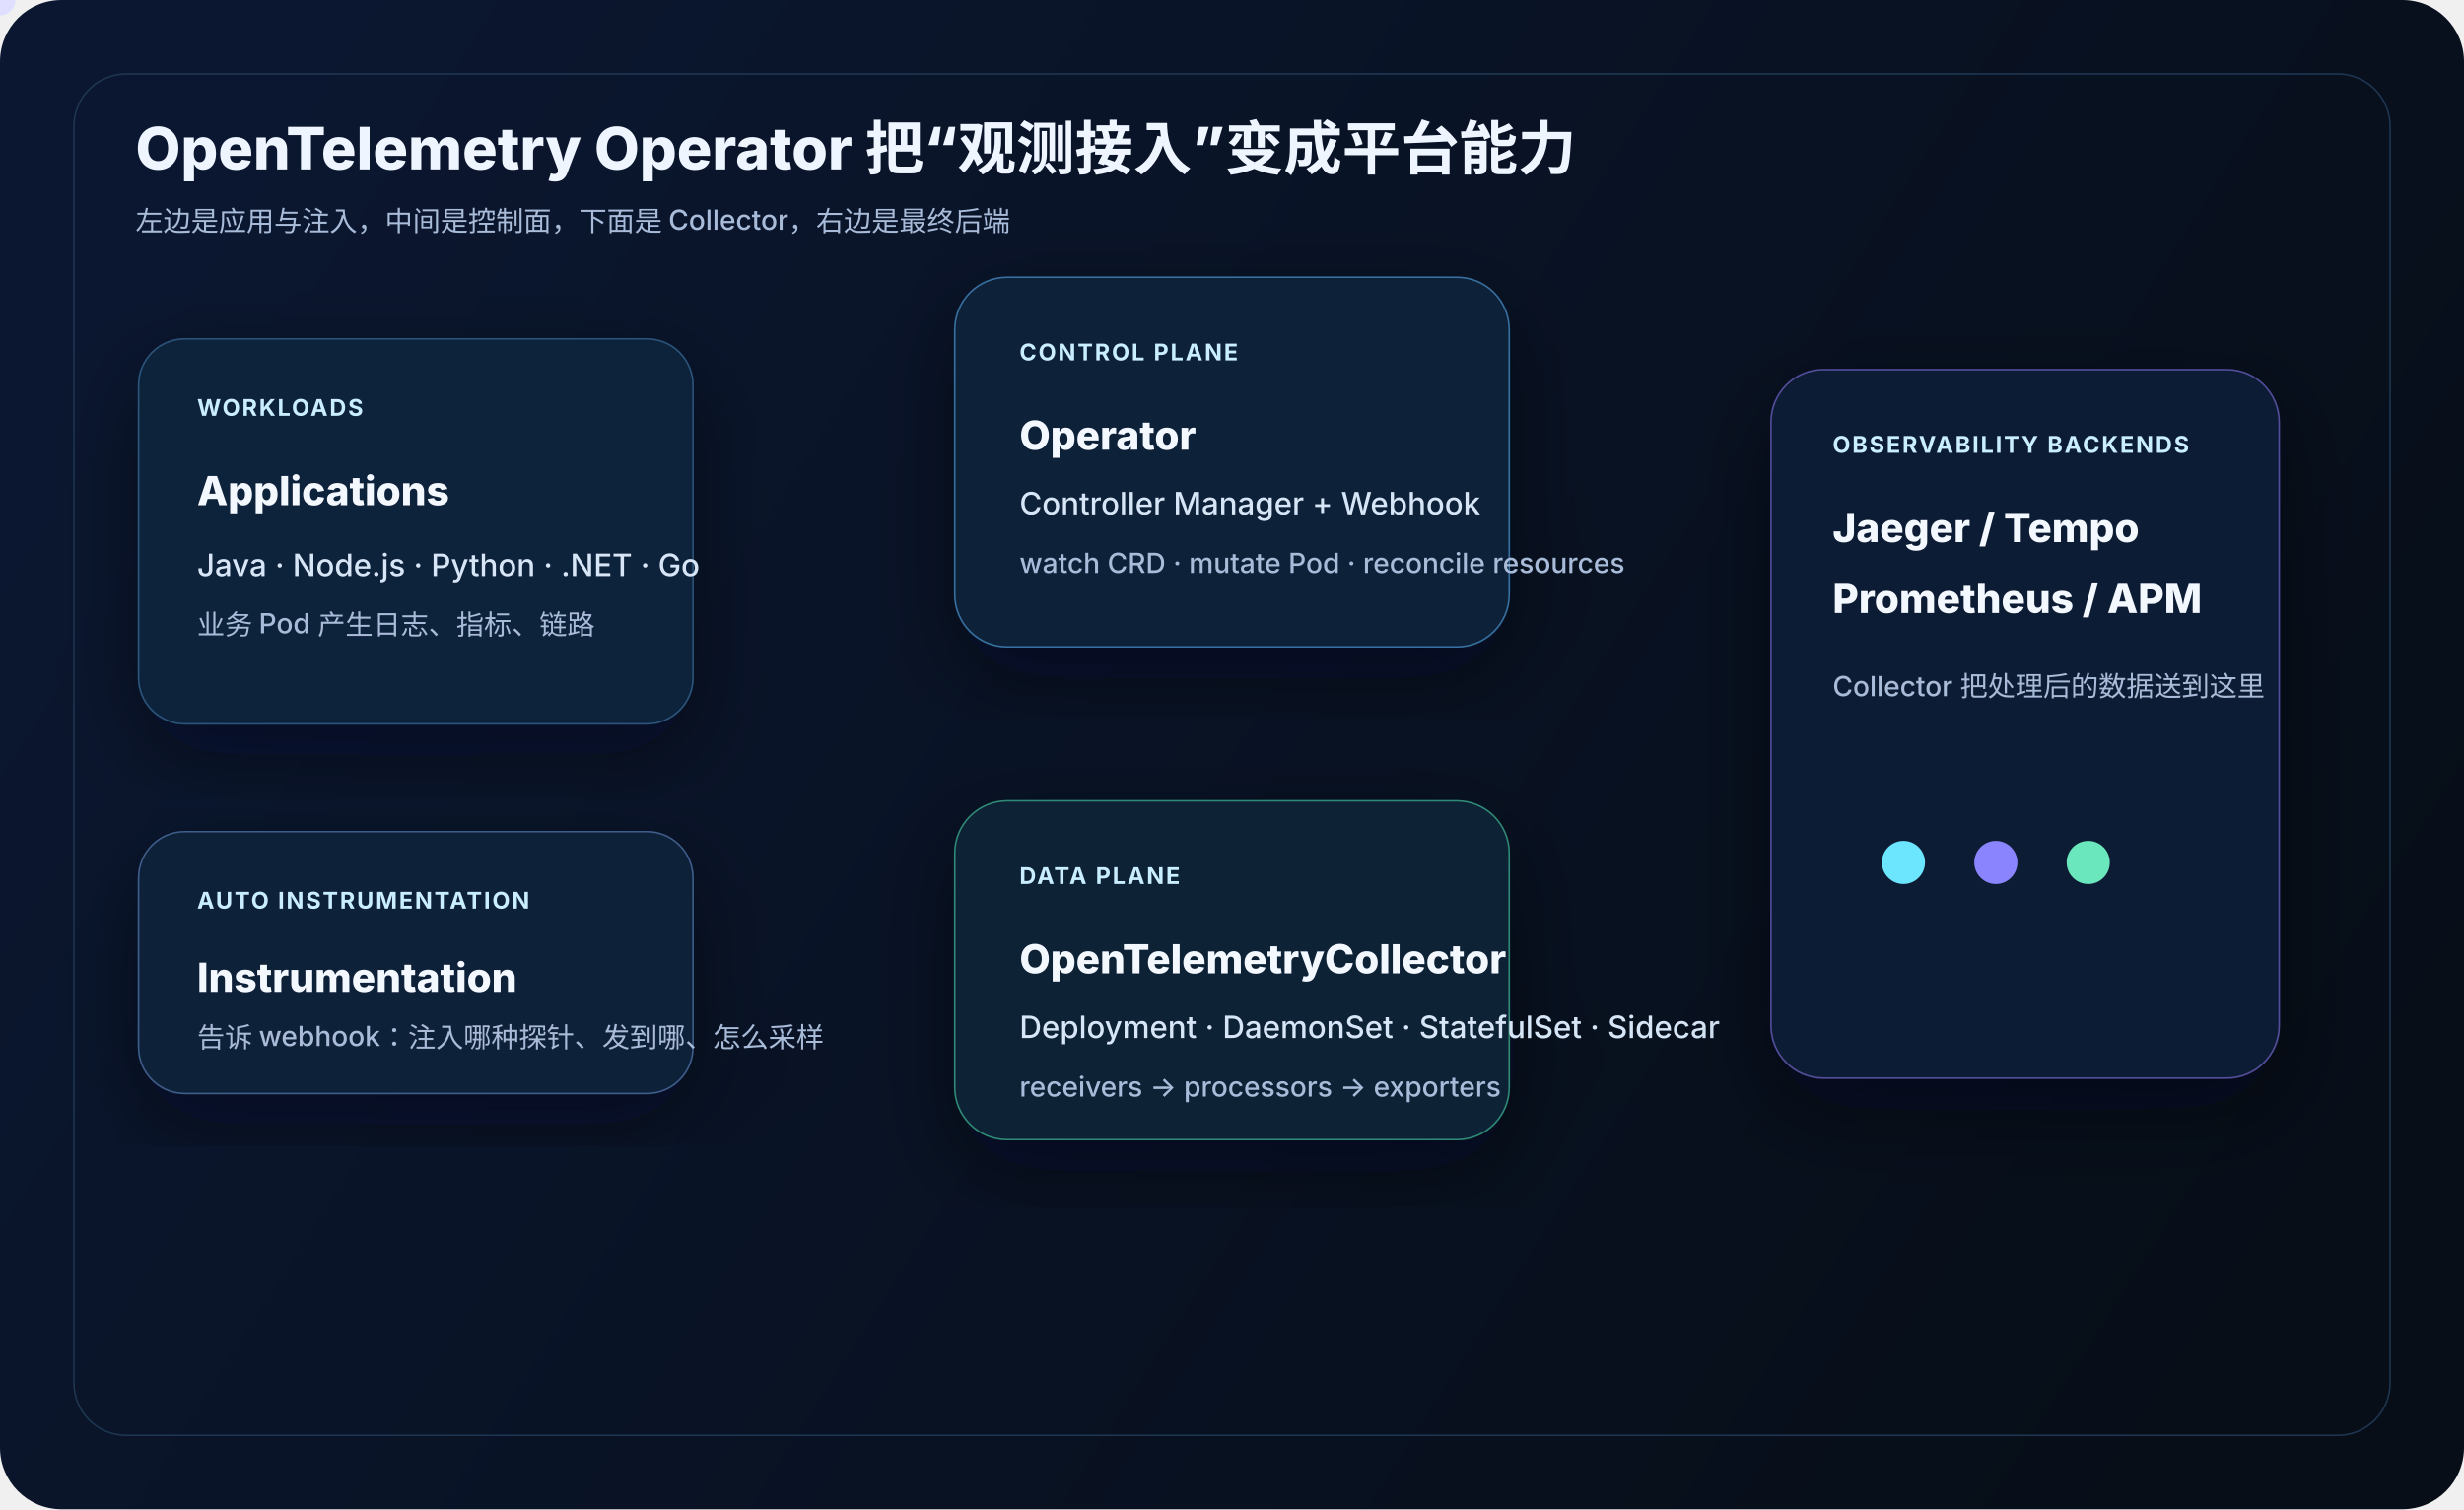
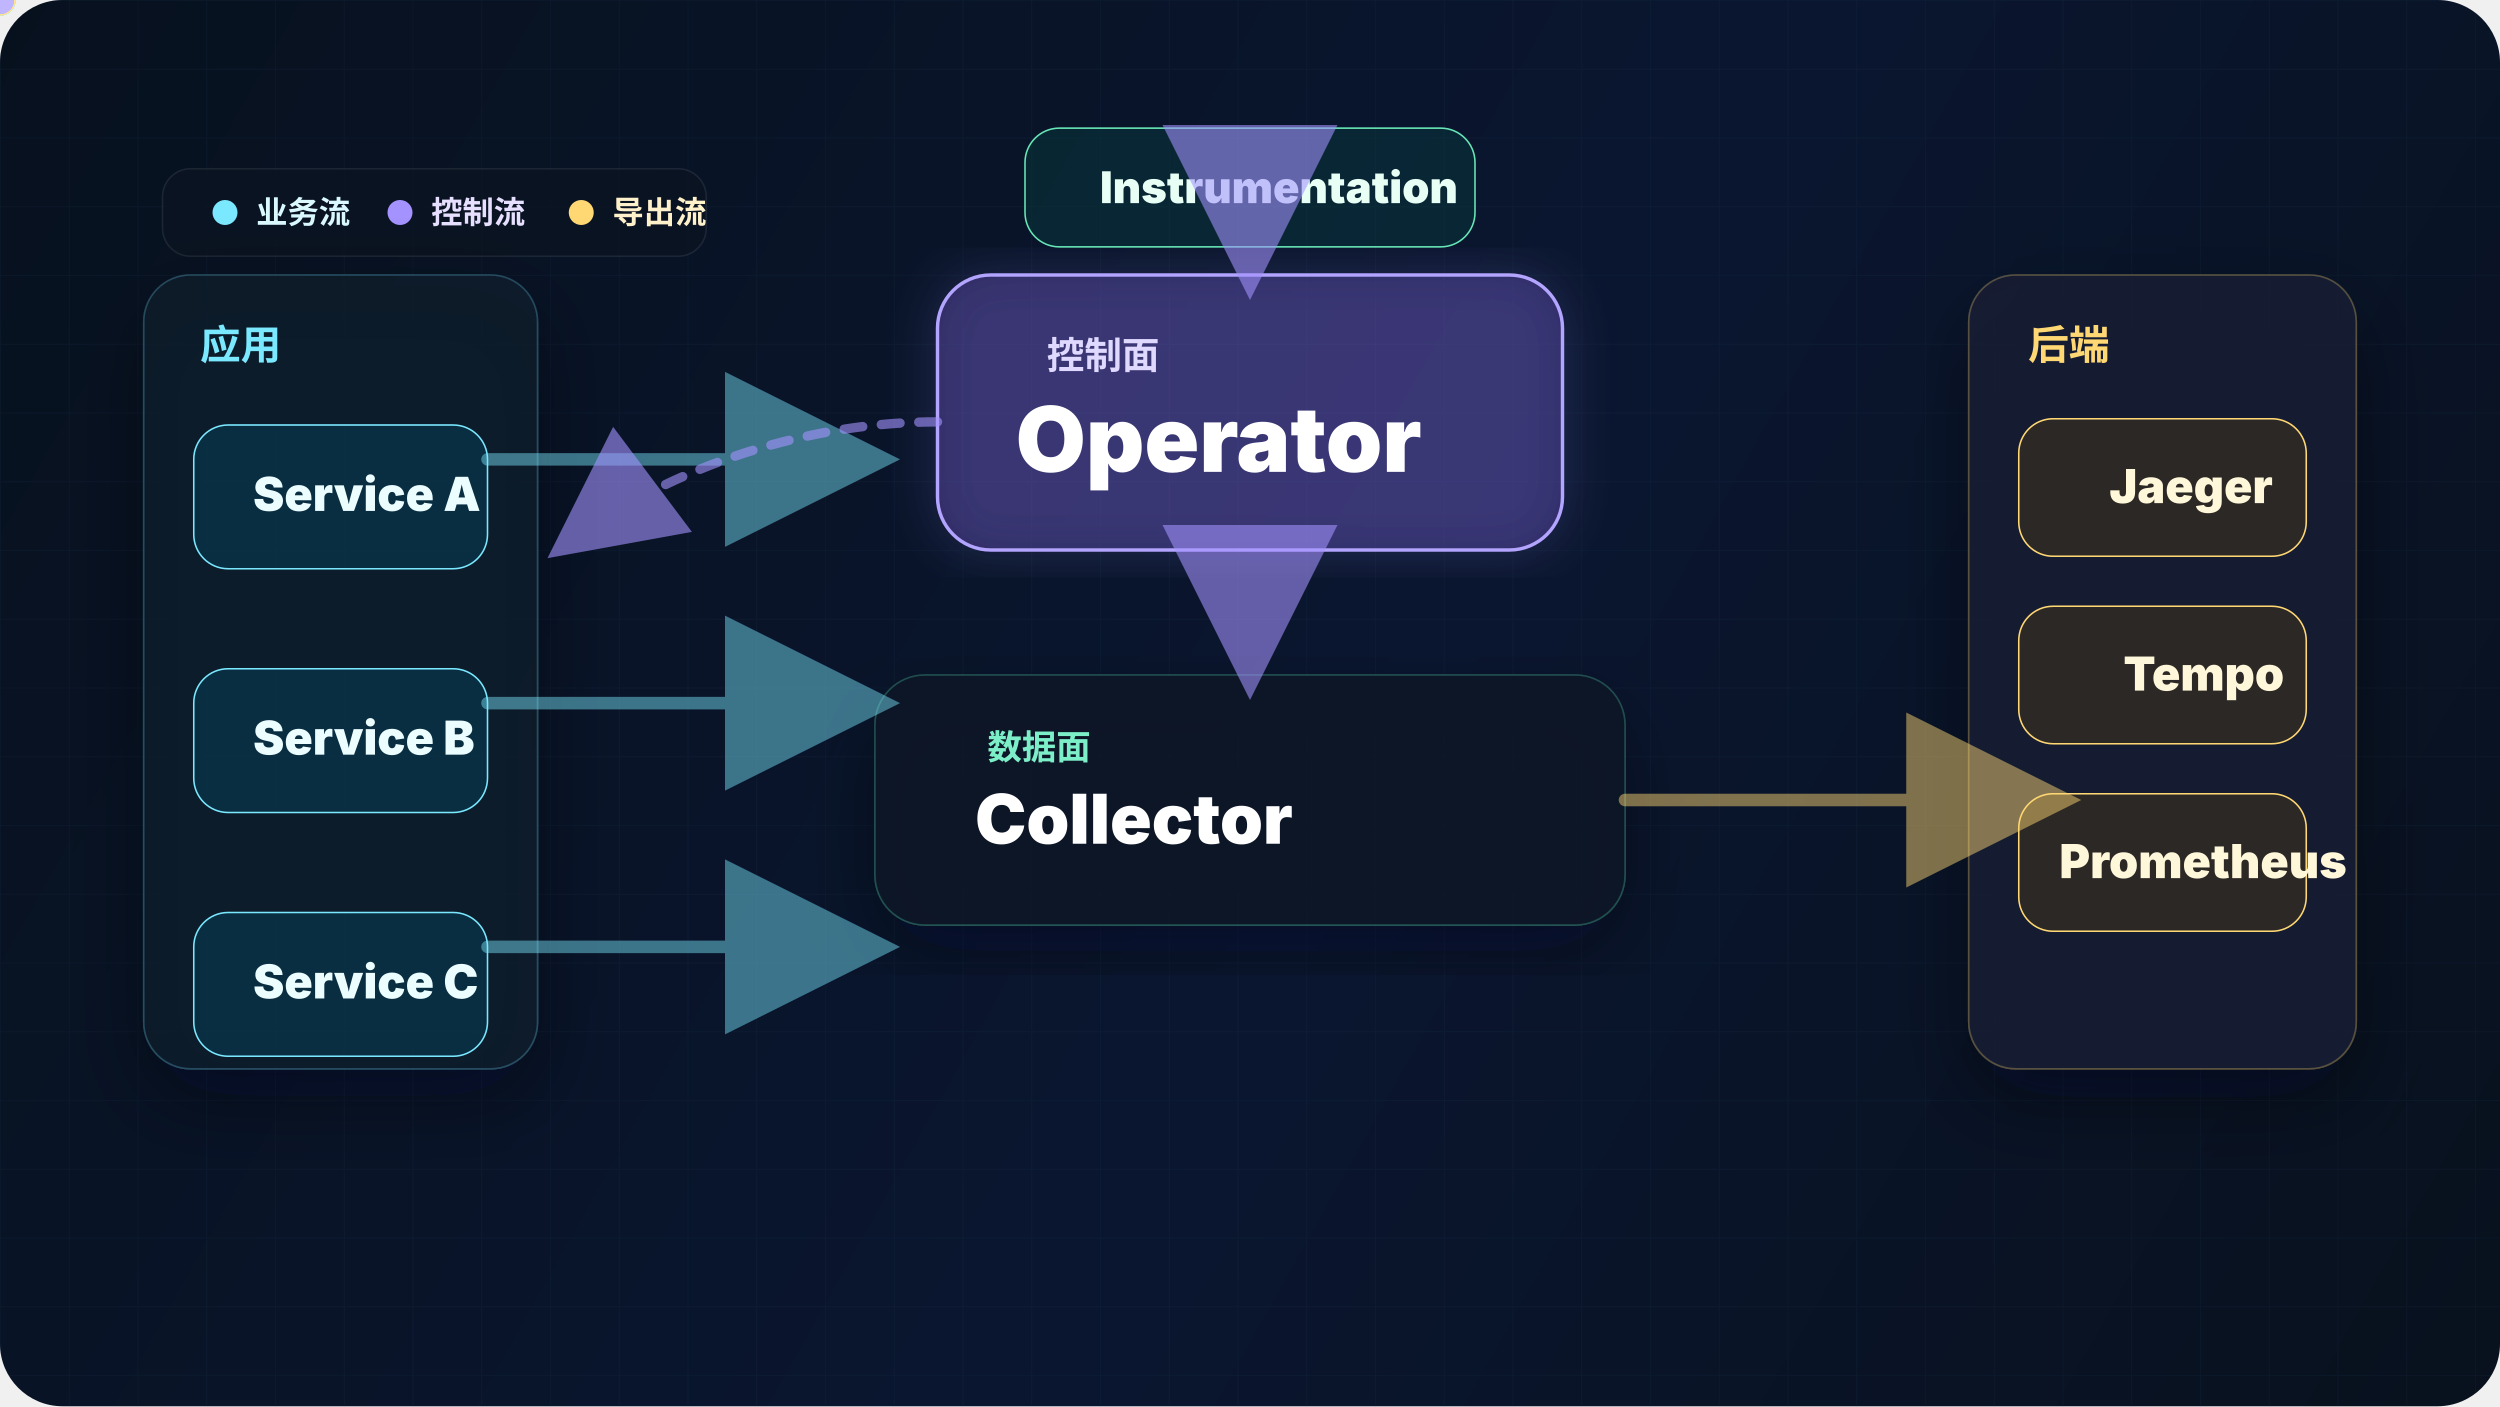
- <svg xmlns="http://www.w3.org/2000/svg" width="1600" height="980" viewBox="0 0 1600 980" fill="none" role="img" aria-labelledby="title desc">
+ <svg xmlns="http://www.w3.org/2000/svg" width="1600" height="900" viewBox="0 0 1600 900" fill="none">
  <defs>
-     <linearGradient id="bg" x1="160" y1="80" x2="1440" y2="900" gradientUnits="userSpaceOnUse">
-       <stop stop-color="#0B1730" />
-       <stop offset="1" stop-color="#070E18" />
-     </linearGradient>
-     <linearGradient id="cyan" x1="0" y1="0" x2="1" y2="1">
-       <stop stop-color="#6CE5FF" />
-       <stop offset="1" stop-color="#5FA8FF" />
-     </linearGradient>
-     <linearGradient id="violet" x1="0" y1="0" x2="1" y2="1">
-       <stop stop-color="#8B84FF" />
-       <stop offset="1" stop-color="#B38DFF" />
-     </linearGradient>
-     <linearGradient id="green" x1="0" y1="0" x2="1" y2="1">
-       <stop stop-color="#6AE7BC" />
-       <stop offset="1" stop-color="#34D399" />
+     <linearGradient id="bg" x1="0" y1="0" x2="1600" y2="900" gradientUnits="userSpaceOnUse">
+       <stop offset="0" stop-color="#07111E" />
+       <stop offset="0.55" stop-color="#0A1630" />
+       <stop offset="1" stop-color="#08111D" />
    </linearGradient>
    <filter id="shadow" x="-20%" y="-20%" width="140%" height="140%">
-       <feDropShadow dx="0" dy="20" stdDeviation="28" flood-color="#000814" flood-opacity="0.45" />
+       <feDropShadow dx="0" dy="20" stdDeviation="26" flood-color="#000814" flood-opacity="0.44" />
    </filter>
-     <style>
-       .box{fill:#0F1B31;stroke:#28486A;stroke-width:2.5;rx:28}
-       .title{fill:#EEF5FF;font:800 38px Inter,Arial,sans-serif}
-       .label{fill:#F3F8FF;font:800 26px Inter,Arial,sans-serif}
-       .small{fill:#A8BBD8;font:500 18px Inter,Arial,sans-serif}
-       .tag{fill:#C8EEFF;font:700 15px Inter,Arial,sans-serif;letter-spacing:.08em}
-       .muted{fill:#D7E6F7;font:500 20px Inter,Arial,sans-serif}
-       .floatA{animation:floatA 7s ease-in-out infinite}
-       .floatB{animation:floatB 9s ease-in-out infinite}
-       .pulse{animation:pulse 2.6s ease-in-out infinite}
-       @keyframes floatA {0%,100%{transform:translateY(0)}50%{transform:translateY(-10px)}}
-       @keyframes floatB {0%,100%{transform:translateY(0)}50%{transform:translateY(12px)}}
-       @keyframes pulse {0%,100%{opacity:.65}50%{opacity:1}}
-     </style>
+     <filter id="glow">
+       <feDropShadow dx="0" dy="0" stdDeviation="16" flood-color="#9E8FFF" flood-opacity="0.36" />
+     </filter>
+     <marker id="arrowData" markerWidth="14" markerHeight="14" refX="12" refY="7" orient="auto">
+       <path d="M0 0L14 7L0 14Z" fill="#7AE8FF" />
+     </marker>
+     <marker id="arrowCtrl" markerWidth="14" markerHeight="14" refX="12" refY="7" orient="auto">
+       <path d="M0 0L14 7L0 14Z" fill="#A493FF" />
+     </marker>
+     <marker id="arrowOut" markerWidth="14" markerHeight="14" refX="12" refY="7" orient="auto">
+       <path d="M0 0L14 7L0 14Z" fill="#FFD874" />
+     </marker>
+     <pattern id="grid" width="44" height="44" patternUnits="userSpaceOnUse">
+       <path d="M44 0H0V44" stroke="#17304A" stroke-width="1" />
+     </pattern>
  </defs>
-   <rect width="1600" height="980" rx="40" fill="url(#bg)" />
-   <rect x="48" y="48" width="1504" height="884" rx="34" stroke="#1E3651" />
-   <text x="88" y="110" class="title">OpenTelemetry Operator 把“观测接入”变成平台能力</text>
-   <text x="88" y="150" class="small">左边是应用与注入，中间是控制面，下面是 Collector，右边是最终后端</text>
-   <g filter="url(#shadow)">
-     <rect x="90" y="220" width="360" height="250" rx="30" fill="#10213A" stroke="#2B557C" />
-     <text x="128" y="270" class="tag">WORKLOADS</text>
-     <text x="128" y="328" class="label">Applications</text>
-     <text x="128" y="374" class="muted">Java · Node.js · Python · .NET · Go</text>
-     <text x="128" y="412" class="small">业务 Pod 产生日志、指标、链路</text>
+   <rect width="1600" height="900" rx="40" fill="url(#bg)" />
+   <rect width="1600" height="900" rx="40" fill="url(#grid)" opacity="0.24" />
+   <rect x="104" y="108" width="348" height="56" rx="18" fill="rgba(11,20,34,0.82)" stroke="rgba(255,255,255,0.08)" />
+   <circle cx="144" cy="136" r="8" fill="#7AE8FF" />
+   <text x="164" y="143" fill="#D9F9FF" font-size="20" font-family="Inter, Arial, sans-serif" font-weight="700">业务流</text>
+   <circle cx="256" cy="136" r="8" fill="#A493FF" />
+   <text x="276" y="143" fill="#E6DFFF" font-size="20" font-family="Inter, Arial, sans-serif" font-weight="700">控制流</text>
+   <circle cx="372" cy="136" r="8" fill="#FFD874" />
+   <text x="392" y="143" fill="#FFF2CB" font-size="20" font-family="Inter, Arial, sans-serif" font-weight="700">导出流</text>
+   <rect x="92" y="176" width="252" height="508" rx="30" fill="rgba(13,28,46,0.92)" stroke="rgba(122,232,255,0.24)" filter="url(#shadow)" />
+   <text x="128" y="230" fill="#7AE8FF" font-size="26" font-family="Inter, Arial, sans-serif" font-weight="800">应用</text>
+   <rect x="124" y="272" width="188" height="92" rx="22" fill="rgba(8,61,86,0.56)" stroke="#7AE8FF" />
+   <text x="162" y="327" fill="#ECFDFF" font-size="30" font-family="Inter, Arial, sans-serif" font-weight="850">Service A</text>
+   <rect x="124" y="428" width="188" height="92" rx="22" fill="rgba(8,61,86,0.56)" stroke="#7AE8FF" />
+   <text x="162" y="483" fill="#ECFDFF" font-size="30" font-family="Inter, Arial, sans-serif" font-weight="850">Service B</text>
+   <rect x="124" y="584" width="188" height="92" rx="22" fill="rgba(8,61,86,0.56)" stroke="#7AE8FF" />
+   <text x="162" y="639" fill="#ECFDFF" font-size="30" font-family="Inter, Arial, sans-serif" font-weight="850">Service C</text>
+   <rect x="656" y="82" width="288" height="76" rx="22" fill="rgba(7,77,69,0.32)" stroke="#67E7B7" />
+   <text x="704" y="130" fill="#E7FFF4" font-size="28" font-family="Inter, Arial, sans-serif" font-weight="850">Instrumentation</text>
+   <g filter="url(#glow)">
+     <rect x="600" y="176" width="400" height="176" rx="34" fill="rgba(89,69,166,0.42)" stroke="#B3A4FF" stroke-width="2.2" />
+     <animateTransform attributeName="transform" attributeType="XML" type="scale" values="1 1;1.02 1.02;1 1" dur="4s" repeatCount="indefinite" additive="sum" />
  </g>
-   <g filter="url(#shadow)" class="floatA">
-     <rect x="90" y="540" width="360" height="170" rx="30" fill="#112038" stroke="#3D5D8B" />
-     <text x="128" y="590" class="tag">AUTO INSTRUMENTATION</text>
-     <text x="128" y="644" class="label">Instrumentation</text>
-     <text x="128" y="680" class="small">告诉 webhook：注入哪种探针、发到哪、怎么采样</text>
-   </g>
-   <g filter="url(#shadow)" class="pulse">
-     <rect x="620" y="180" width="360" height="240" rx="34" fill="#0E2039" stroke="#3771A0" />
-     <text x="662" y="234" class="tag">CONTROL PLANE</text>
-     <text x="662" y="292" class="label">Operator</text>
-     <text x="662" y="334" class="muted">Controller Manager + Webhook</text>
-     <text x="662" y="372" class="small">watch CRD · mutate Pod · reconcile resources</text>
-   </g>
-   <g filter="url(#shadow)" class="floatB">
-     <rect x="620" y="520" width="360" height="220" rx="34" fill="#0E2036" stroke="#2F8A76" />
-     <text x="662" y="574" class="tag">DATA PLANE</text>
-     <text x="662" y="632" class="label">OpenTelemetryCollector</text>
-     <text x="662" y="674" class="muted">Deployment · DaemonSet · StatefulSet · Sidecar</text>
-     <text x="662" y="712" class="small">receivers → processors → exporters</text>
-   </g>
-   <g filter="url(#shadow)">
-     <rect x="1150" y="240" width="330" height="460" rx="34" fill="#111E34" stroke="#534E9D" />
-     <text x="1190" y="294" class="tag">OBSERVABILITY BACKENDS</text>
-     <text x="1190" y="352" class="label">Jaeger / Tempo</text>
-     <text x="1190" y="398" class="label">Prometheus / APM</text>
-     <text x="1190" y="452" class="small">Collector 把处理后的数据送到这里</text>
-     <circle cx="1236" cy="560" r="14" fill="#6CE5FF">
-       <animate attributeName="r" values="10;16;10" dur="2s" repeatCount="indefinite" />
-     </circle>
-     <circle cx="1296" cy="560" r="14" fill="#8B84FF">
-       <animate attributeName="r" values="16;10;16" dur="2s" repeatCount="indefinite" />
-     </circle>
-     <circle cx="1356" cy="560" r="14" fill="#6AE7BC">
-       <animate attributeName="r" values="10;16;10" dur="2.4s" repeatCount="indefinite" />
-     </circle>
-   </g>
-   <path d="M450 345H620" stroke="url(#cyan)" stroke-width="5" stroke-linecap="round" />
-   <path d="M450 625H620" stroke="url(#violet)" stroke-width="5" stroke-linecap="round" />
-   <path d="M980 630H1150" stroke="url(#green)" stroke-width="5" stroke-linecap="round" />
-   <path d="M800 420V520" stroke="url(#cyan)" stroke-width="5" stroke-linecap="round" />
-   <path d="M270 470V540" stroke="url(#violet)" stroke-width="5" stroke-linecap="round" />
-   <circle cx="0" cy="0" r="10" fill="#FFFFFF">
-     <animateMotion dur="3s" repeatCount="indefinite" path="M450 345 H620" />
+   <text x="670" y="236" fill="#E0D9FF" font-size="24" font-family="Inter, Arial, sans-serif" font-weight="700">控制面</text>
+   <text x="650" y="302" fill="#FFFFFF" font-size="58" font-family="Inter, Arial, sans-serif" font-weight="900">Operator</text>
+   <rect x="560" y="432" width="480" height="160" rx="32" fill="rgba(9,22,38,0.9)" stroke="rgba(103,231,183,0.26)" filter="url(#shadow)" />
+   <text x="632" y="486" fill="#7DEFC8" font-size="22" font-family="Inter, Arial, sans-serif" font-weight="700">数据面</text>
+   <text x="624" y="540" fill="#FFFFFF" font-size="44" font-family="Inter, Arial, sans-serif" font-weight="850">Collector</text>
+   <rect x="1260" y="176" width="248" height="508" rx="30" fill="rgba(25,31,52,0.94)" stroke="rgba(255,216,116,0.28)" filter="url(#shadow)" />
+   <text x="1298" y="230" fill="#FFD874" font-size="26" font-family="Inter, Arial, sans-serif" font-weight="800">后端</text>
+   <rect x="1292" y="268" width="184" height="88" rx="22" fill="rgba(88,67,15,0.34)" stroke="#FFD874" />
+   <text x="1350" y="322" fill="#FFF7D9" font-size="30" font-family="Inter, Arial, sans-serif" font-weight="850">Jaeger</text>
+   <rect x="1292" y="388" width="184" height="88" rx="22" fill="rgba(88,67,15,0.34)" stroke="#FFD874" />
+   <text x="1359" y="442" fill="#FFF7D9" font-size="30" font-family="Inter, Arial, sans-serif" font-weight="850">Tempo</text>
+   <rect x="1292" y="508" width="184" height="88" rx="22" fill="rgba(88,67,15,0.34)" stroke="#FFD874" />
+   <text x="1318" y="562" fill="#FFF7D9" font-size="30" font-family="Inter, Arial, sans-serif" font-weight="850">Prometheus</text>
+   <path d="M312 294H560" stroke="#7AE8FF" stroke-width="8" stroke-linecap="round" marker-end="url(#arrowData)" opacity="0.45" />
+   <path d="M312 450H560" stroke="#7AE8FF" stroke-width="8" stroke-linecap="round" marker-end="url(#arrowData)" opacity="0.45" />
+   <path d="M312 606H560" stroke="#7AE8FF" stroke-width="8" stroke-linecap="round" marker-end="url(#arrowData)" opacity="0.45" />
+   <path d="M1040 512H1316" stroke="#FFD874" stroke-width="8" stroke-linecap="round" marker-end="url(#arrowOut)" opacity="0.48" />
+   <path d="M800 158V176" stroke="#A493FF" stroke-width="8" stroke-linecap="round" marker-end="url(#arrowCtrl)" opacity="0.58" />
+   <path d="M800 352V432" stroke="#A493FF" stroke-width="8" stroke-linecap="round" marker-end="url(#arrowCtrl)" opacity="0.58" />
+   <path d="M600 270C520 270 432 296 360 350" stroke="#A493FF" stroke-width="6" stroke-dasharray="12 12" stroke-linecap="round" marker-end="url(#arrowCtrl)" opacity="0.6" />
+   <circle r="10" fill="#8CEEFF">
+     <animateMotion dur="3.1s" repeatCount="indefinite" path="M312 294H560" />
  </circle>
-   <circle cx="0" cy="0" r="10" fill="#CFC8FF">
-     <animateMotion dur="3.3s" repeatCount="indefinite" path="M450 625 H620" />
+   <circle r="10" fill="#8CEEFF" opacity="0.62">
+     <animateMotion dur="3.1s" begin="1s" repeatCount="indefinite" path="M312 294H560" />
  </circle>
-   <circle cx="0" cy="0" r="10" fill="#D7FFF0">
-     <animateMotion dur="3.1s" repeatCount="indefinite" path="M980 630 H1150" />
+   <circle r="10" fill="#8CEEFF">
+     <animateMotion dur="3.5s" repeatCount="indefinite" path="M312 450H560" />
  </circle>
-   <circle cx="0" cy="0" r="10" fill="#EFFFFF">
-     <animateMotion dur="2.6s" repeatCount="indefinite" path="M800 420 V520" />
+   <circle r="10" fill="#8CEEFF" opacity="0.62">
+     <animateMotion dur="3.5s" begin="1.1s" repeatCount="indefinite" path="M312 450H560" />
  </circle>
-   <circle cx="0" cy="0" r="10" fill="#E0DFFF">
-     <animateMotion dur="2.8s" repeatCount="indefinite" path="M270 470 V540" />
+   <circle r="10" fill="#8CEEFF">
+     <animateMotion dur="3.9s" repeatCount="indefinite" path="M312 606H560" />
+   </circle>
+   <circle r="10" fill="#8CEEFF" opacity="0.62">
+     <animateMotion dur="3.9s" begin="1.2s" repeatCount="indefinite" path="M312 606H560" />
+   </circle>
+   <circle r="10" fill="#FFE38E">
+     <animateMotion dur="4.2s" repeatCount="indefinite" path="M1040 512H1316" />
+   </circle>
+   <circle r="10" fill="#FFE38E" opacity="0.62">
+     <animateMotion dur="4.2s" begin="1.55s" repeatCount="indefinite" path="M1040 512H1316" />
+   </circle>
+   <circle r="9" fill="#C0B6FF">
+     <animateMotion dur="2.6s" repeatCount="indefinite" path="M800 158V176" />
+   </circle>
+   <circle r="9" fill="#C0B6FF">
+     <animateMotion dur="2.9s" repeatCount="indefinite" path="M800 352V432" />
+   </circle>
+   <circle r="9" fill="#C0B6FF" opacity="0.78">
+     <animateMotion dur="4.1s" repeatCount="indefinite" path="M600 270C520 270 432 296 360 350" />
  </circle>
</svg>
